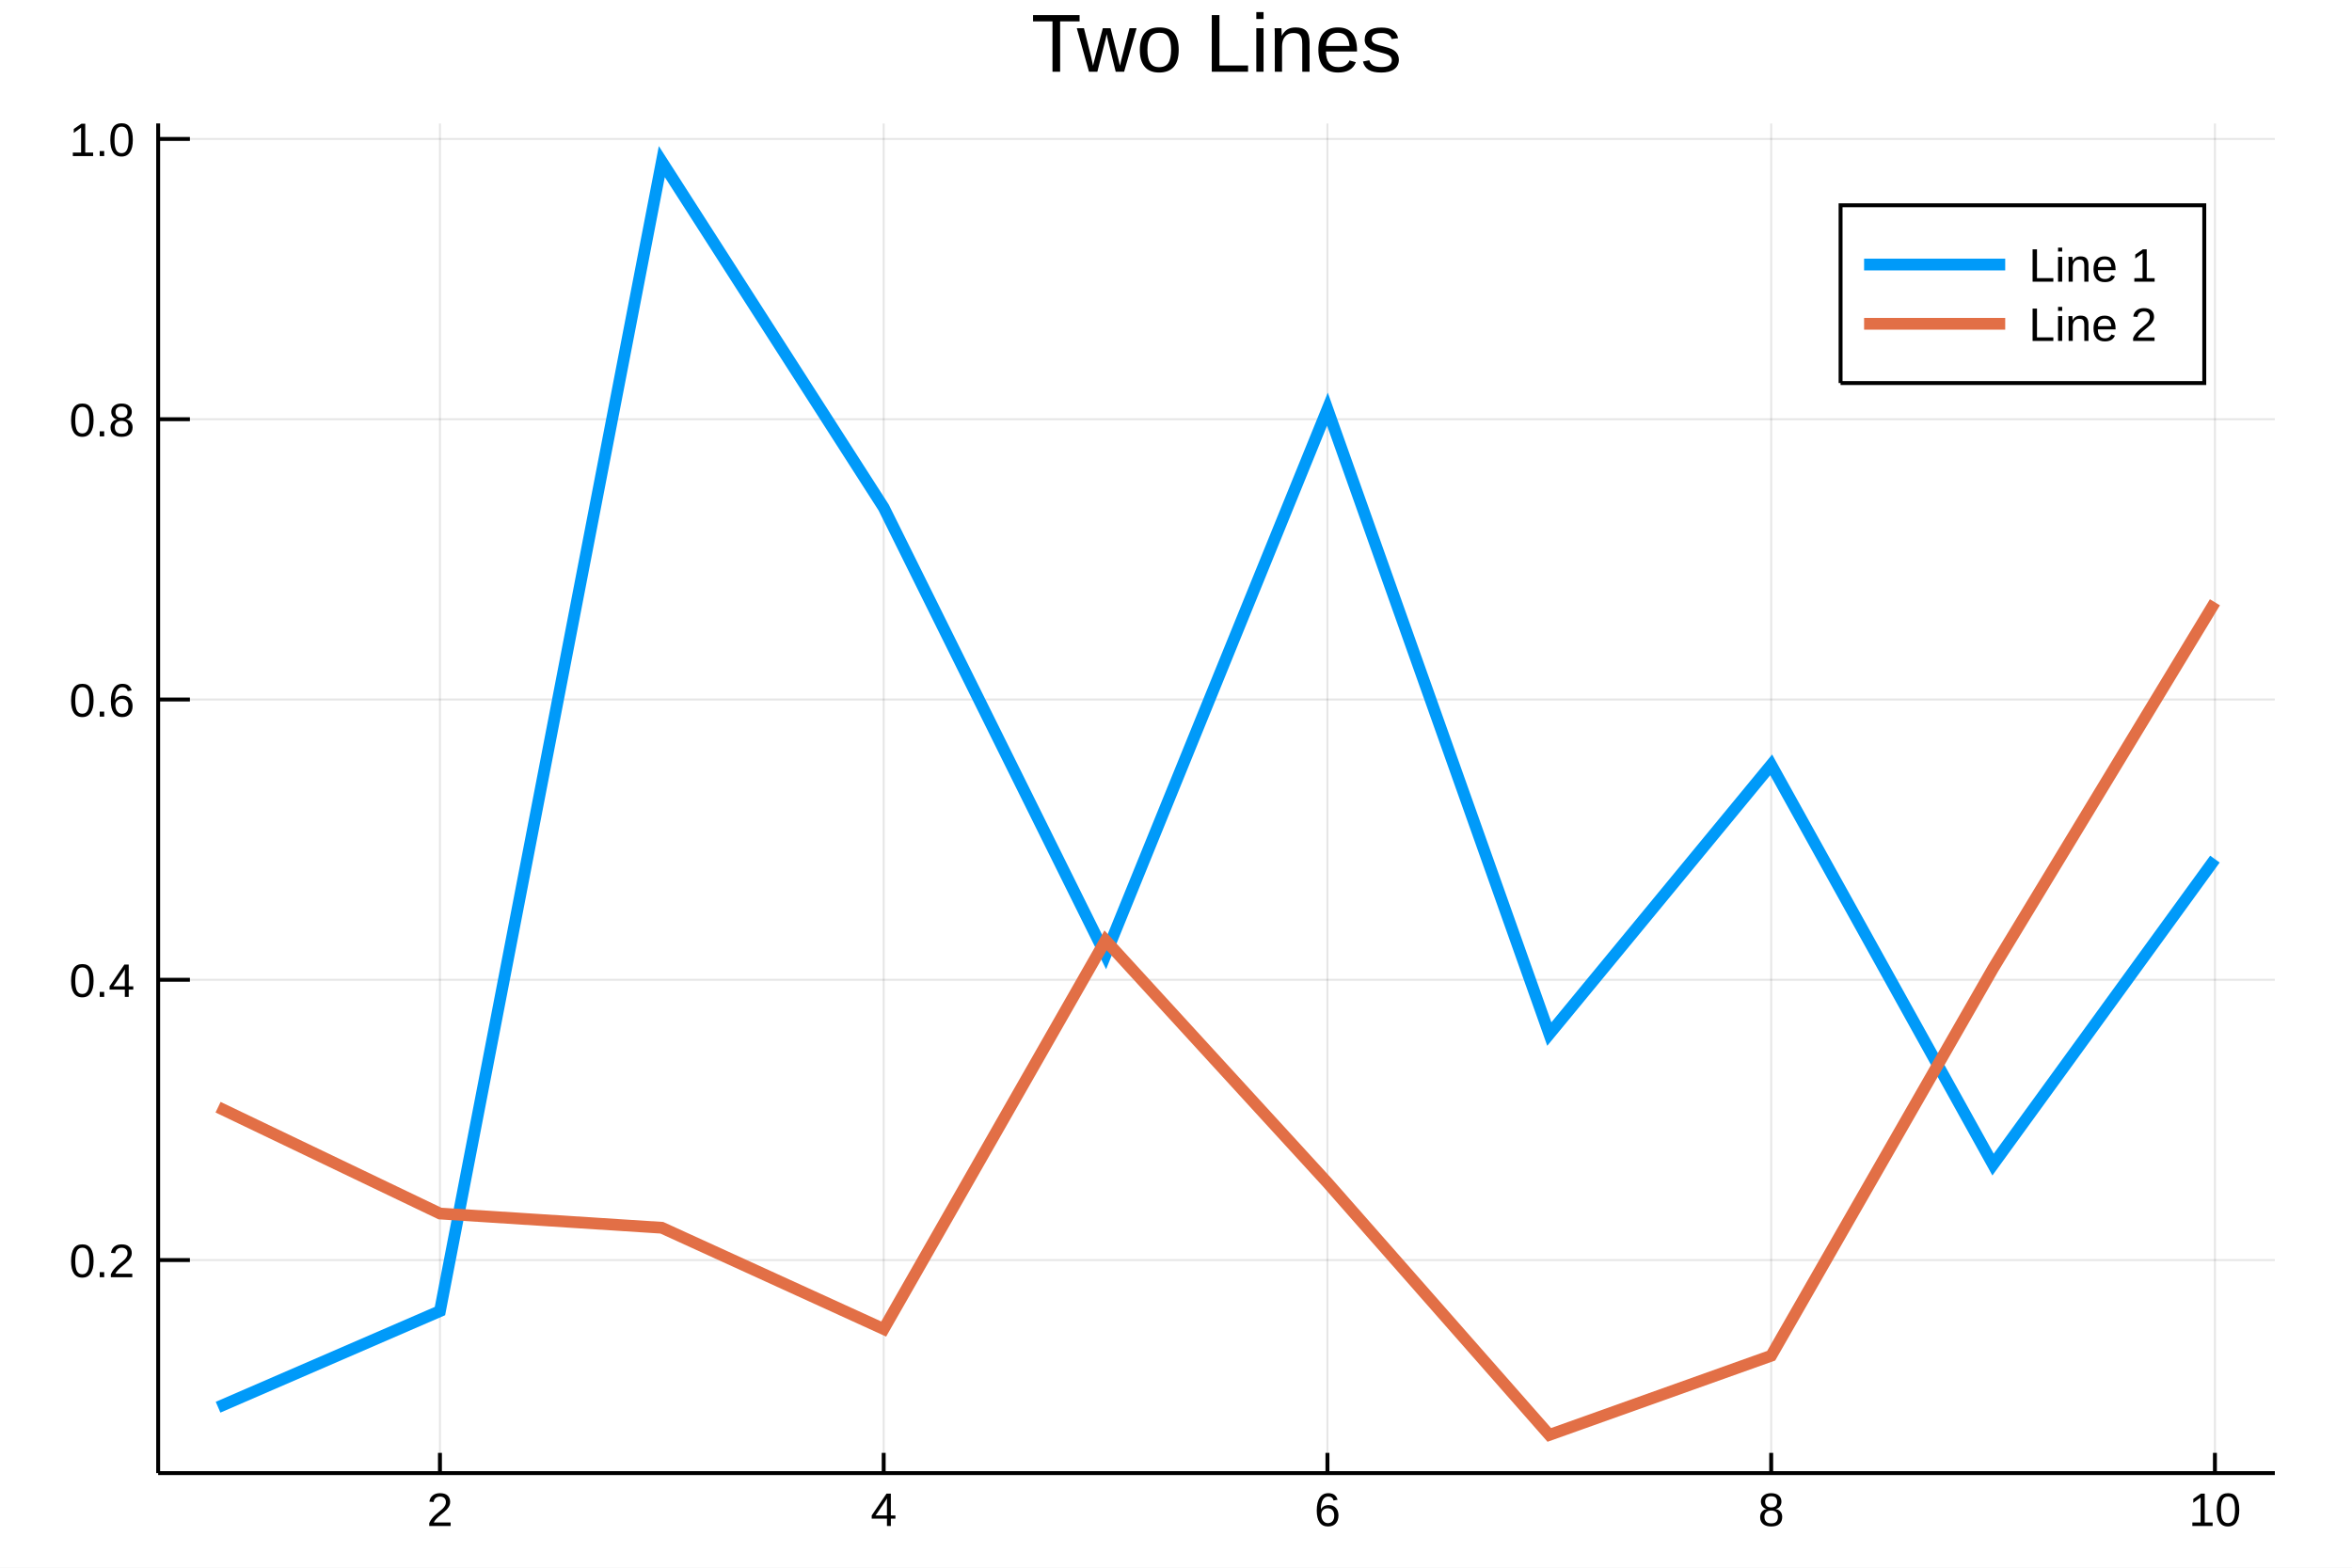
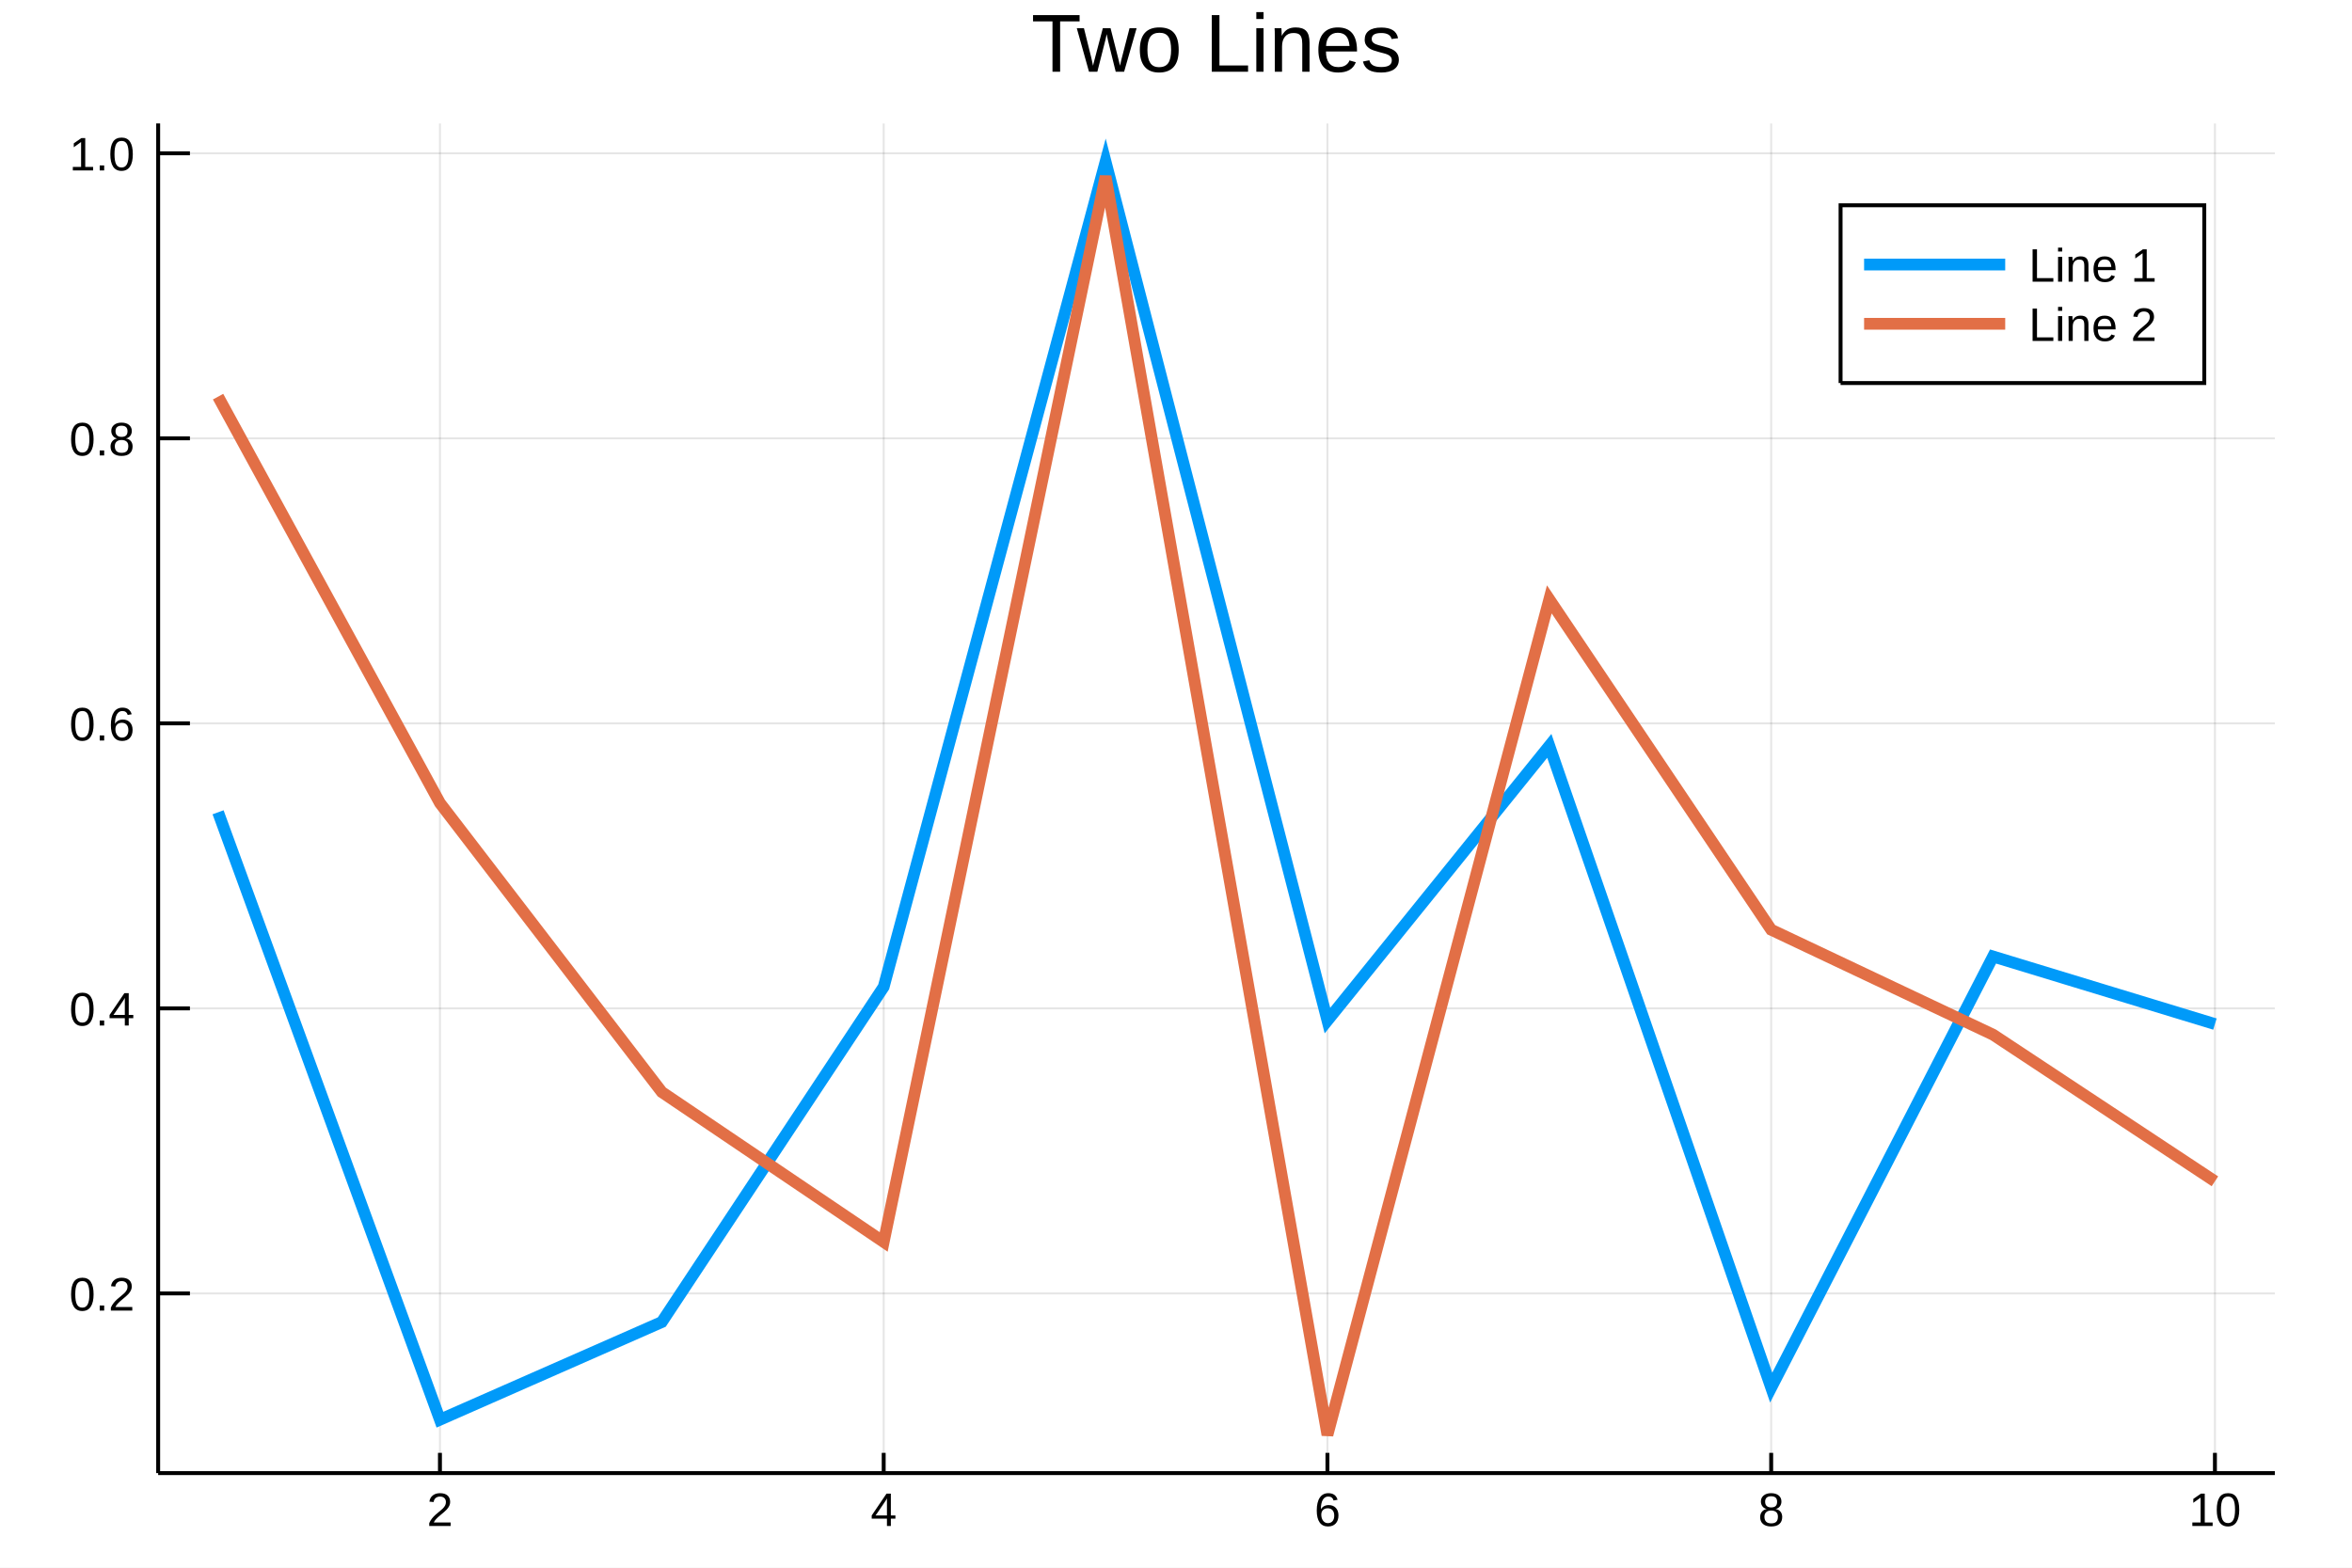
<svg xmlns="http://www.w3.org/2000/svg" width="600" height="400" viewBox="0 0 2400 1600">
  <defs>
-     <clipPath id="clip7100">
+     <clipPath id="clip5300">
      <rect x="0" y="0" width="2000" height="2000" />
    </clipPath>
  </defs>
  <defs>
-     <clipPath id="clip7101">
+     <clipPath id="clip5301">
      <rect x="0" y="0" width="2400" height="1600" />
    </clipPath>
  </defs>
-   <polygon clip-path="url(#clip7101)" points=" 0,1600 2400,1600 2400,0 0,0    " fill="#ffffff" fill-rule="evenodd" fill-opacity="1" />
+   <polygon clip-path="url(#clip5301)" points=" 0,1600 2400,1600 2400,0 0,0    " fill="#ffffff" fill-rule="evenodd" fill-opacity="1" />
  <defs>
-     <clipPath id="clip7102">
+     <clipPath id="clip5302">
      <rect x="480" y="0" width="1681" height="1600" />
    </clipPath>
  </defs>
-   <polygon clip-path="url(#clip7101)" points=" 161.394,1503.47 2321.26,1503.47 2321.26,125.984 161.394,125.984    " fill="#ffffff" fill-rule="evenodd" fill-opacity="1" />
+   <polygon clip-path="url(#clip5301)" points=" 161.394,1503.47 2321.26,1503.47 2321.26,125.984 161.394,125.984    " fill="#ffffff" fill-rule="evenodd" fill-opacity="1" />
  <defs>
-     <clipPath id="clip7103">
+     <clipPath id="clip5303">
      <rect x="161" y="125" width="2161" height="1378" />
    </clipPath>
  </defs>
-   <polyline clip-path="url(#clip7103)" style="stroke:#000000; stroke-width:2; stroke-opacity:0.1; fill:none" points="   448.923,1503.47 448.923,125.984    " />
-   <polyline clip-path="url(#clip7103)" style="stroke:#000000; stroke-width:2; stroke-opacity:0.1; fill:none" points="   901.725,1503.47 901.725,125.984    " />
-   <polyline clip-path="url(#clip7103)" style="stroke:#000000; stroke-width:2; stroke-opacity:0.1; fill:none" points="   1354.53,1503.47 1354.53,125.984    " />
-   <polyline clip-path="url(#clip7103)" style="stroke:#000000; stroke-width:2; stroke-opacity:0.1; fill:none" points="   1807.33,1503.47 1807.33,125.984    " />
-   <polyline clip-path="url(#clip7103)" style="stroke:#000000; stroke-width:2; stroke-opacity:0.1; fill:none" points="   2260.13,1503.47 2260.13,125.984    " />
-   <polyline clip-path="url(#clip7103)" style="stroke:#000000; stroke-width:2; stroke-opacity:0.1; fill:none" points="   161.394,1286.03 2321.26,1286.03    " />
-   <polyline clip-path="url(#clip7103)" style="stroke:#000000; stroke-width:2; stroke-opacity:0.1; fill:none" points="   161.394,999.973 2321.26,999.973    " />
-   <polyline clip-path="url(#clip7103)" style="stroke:#000000; stroke-width:2; stroke-opacity:0.1; fill:none" points="   161.394,713.919 2321.26,713.919    " />
-   <polyline clip-path="url(#clip7103)" style="stroke:#000000; stroke-width:2; stroke-opacity:0.1; fill:none" points="   161.394,427.864 2321.26,427.864    " />
-   <polyline clip-path="url(#clip7103)" style="stroke:#000000; stroke-width:2; stroke-opacity:0.1; fill:none" points="   161.394,141.81 2321.26,141.81    " />
-   <polyline clip-path="url(#clip7101)" style="stroke:#000000; stroke-width:4; stroke-opacity:1; fill:none" points="   161.394,1503.47 2321.26,1503.47    " />
-   <polyline clip-path="url(#clip7101)" style="stroke:#000000; stroke-width:4; stroke-opacity:1; fill:none" points="   161.394,1503.47 161.394,125.984    " />
-   <polyline clip-path="url(#clip7101)" style="stroke:#000000; stroke-width:4; stroke-opacity:1; fill:none" points="   448.923,1503.47 448.923,1482.81    " />
-   <polyline clip-path="url(#clip7101)" style="stroke:#000000; stroke-width:4; stroke-opacity:1; fill:none" points="   901.725,1503.47 901.725,1482.81    " />
-   <polyline clip-path="url(#clip7101)" style="stroke:#000000; stroke-width:4; stroke-opacity:1; fill:none" points="   1354.53,1503.47 1354.53,1482.81    " />
-   <polyline clip-path="url(#clip7101)" style="stroke:#000000; stroke-width:4; stroke-opacity:1; fill:none" points="   1807.33,1503.47 1807.33,1482.81    " />
-   <polyline clip-path="url(#clip7101)" style="stroke:#000000; stroke-width:4; stroke-opacity:1; fill:none" points="   2260.13,1503.47 2260.13,1482.81    " />
-   <polyline clip-path="url(#clip7101)" style="stroke:#000000; stroke-width:4; stroke-opacity:1; fill:none" points="   161.394,1286.03 193.792,1286.03    " />
-   <polyline clip-path="url(#clip7101)" style="stroke:#000000; stroke-width:4; stroke-opacity:1; fill:none" points="   161.394,999.973 193.792,999.973    " />
-   <polyline clip-path="url(#clip7101)" style="stroke:#000000; stroke-width:4; stroke-opacity:1; fill:none" points="   161.394,713.919 193.792,713.919    " />
-   <polyline clip-path="url(#clip7101)" style="stroke:#000000; stroke-width:4; stroke-opacity:1; fill:none" points="   161.394,427.864 193.792,427.864    " />
-   <polyline clip-path="url(#clip7101)" style="stroke:#000000; stroke-width:4; stroke-opacity:1; fill:none" points="   161.394,141.81 193.792,141.81    " />
-   <g clip-path="url(#clip7101)">
+   <polyline clip-path="url(#clip5303)" style="stroke:#000000; stroke-width:2; stroke-opacity:0.1; fill:none" points="   448.923,1503.47 448.923,125.984    " />
+   <polyline clip-path="url(#clip5303)" style="stroke:#000000; stroke-width:2; stroke-opacity:0.1; fill:none" points="   901.725,1503.47 901.725,125.984    " />
+   <polyline clip-path="url(#clip5303)" style="stroke:#000000; stroke-width:2; stroke-opacity:0.1; fill:none" points="   1354.53,1503.47 1354.53,125.984    " />
+   <polyline clip-path="url(#clip5303)" style="stroke:#000000; stroke-width:2; stroke-opacity:0.1; fill:none" points="   1807.33,1503.47 1807.33,125.984    " />
+   <polyline clip-path="url(#clip5303)" style="stroke:#000000; stroke-width:2; stroke-opacity:0.1; fill:none" points="   2260.13,1503.47 2260.13,125.984    " />
+   <polyline clip-path="url(#clip5303)" style="stroke:#000000; stroke-width:2; stroke-opacity:0.1; fill:none" points="   161.394,1320.07 2321.26,1320.07    " />
+   <polyline clip-path="url(#clip5303)" style="stroke:#000000; stroke-width:2; stroke-opacity:0.1; fill:none" points="   161.394,1029.17 2321.26,1029.17    " />
+   <polyline clip-path="url(#clip5303)" style="stroke:#000000; stroke-width:2; stroke-opacity:0.1; fill:none" points="   161.394,738.262 2321.26,738.262    " />
+   <polyline clip-path="url(#clip5303)" style="stroke:#000000; stroke-width:2; stroke-opacity:0.1; fill:none" points="   161.394,447.358 2321.26,447.358    " />
+   <polyline clip-path="url(#clip5303)" style="stroke:#000000; stroke-width:2; stroke-opacity:0.1; fill:none" points="   161.394,156.454 2321.26,156.454    " />
+   <polyline clip-path="url(#clip5301)" style="stroke:#000000; stroke-width:4; stroke-opacity:1; fill:none" points="   161.394,1503.47 2321.26,1503.47    " />
+   <polyline clip-path="url(#clip5301)" style="stroke:#000000; stroke-width:4; stroke-opacity:1; fill:none" points="   161.394,1503.47 161.394,125.984    " />
+   <polyline clip-path="url(#clip5301)" style="stroke:#000000; stroke-width:4; stroke-opacity:1; fill:none" points="   448.923,1503.47 448.923,1482.81    " />
+   <polyline clip-path="url(#clip5301)" style="stroke:#000000; stroke-width:4; stroke-opacity:1; fill:none" points="   901.725,1503.47 901.725,1482.81    " />
+   <polyline clip-path="url(#clip5301)" style="stroke:#000000; stroke-width:4; stroke-opacity:1; fill:none" points="   1354.53,1503.47 1354.53,1482.81    " />
+   <polyline clip-path="url(#clip5301)" style="stroke:#000000; stroke-width:4; stroke-opacity:1; fill:none" points="   1807.33,1503.47 1807.33,1482.81    " />
+   <polyline clip-path="url(#clip5301)" style="stroke:#000000; stroke-width:4; stroke-opacity:1; fill:none" points="   2260.13,1503.47 2260.13,1482.81    " />
+   <polyline clip-path="url(#clip5301)" style="stroke:#000000; stroke-width:4; stroke-opacity:1; fill:none" points="   161.394,1320.07 193.792,1320.07    " />
+   <polyline clip-path="url(#clip5301)" style="stroke:#000000; stroke-width:4; stroke-opacity:1; fill:none" points="   161.394,1029.17 193.792,1029.17    " />
+   <polyline clip-path="url(#clip5301)" style="stroke:#000000; stroke-width:4; stroke-opacity:1; fill:none" points="   161.394,738.262 193.792,738.262    " />
+   <polyline clip-path="url(#clip5301)" style="stroke:#000000; stroke-width:4; stroke-opacity:1; fill:none" points="   161.394,447.358 193.792,447.358    " />
+   <polyline clip-path="url(#clip5301)" style="stroke:#000000; stroke-width:4; stroke-opacity:1; fill:none" points="   161.394,156.454 193.792,156.454    " />
+   <g clip-path="url(#clip5301)">
    <text style="fill:#000000; fill-opacity:1; font-family:Arial,Helvetica Neue,Helvetica,sans-serif; font-size:48px; text-anchor:middle;" transform="rotate(0, 448.923, 1557.47)" x="448.923" y="1557.47">2</text>
  </g>
-   <g clip-path="url(#clip7101)">
+   <g clip-path="url(#clip5301)">
    <text style="fill:#000000; fill-opacity:1; font-family:Arial,Helvetica Neue,Helvetica,sans-serif; font-size:48px; text-anchor:middle;" transform="rotate(0, 901.725, 1557.47)" x="901.725" y="1557.47">4</text>
  </g>
-   <g clip-path="url(#clip7101)">
+   <g clip-path="url(#clip5301)">
    <text style="fill:#000000; fill-opacity:1; font-family:Arial,Helvetica Neue,Helvetica,sans-serif; font-size:48px; text-anchor:middle;" transform="rotate(0, 1354.53, 1557.47)" x="1354.53" y="1557.47">6</text>
  </g>
-   <g clip-path="url(#clip7101)">
+   <g clip-path="url(#clip5301)">
    <text style="fill:#000000; fill-opacity:1; font-family:Arial,Helvetica Neue,Helvetica,sans-serif; font-size:48px; text-anchor:middle;" transform="rotate(0, 1807.33, 1557.47)" x="1807.33" y="1557.47">8</text>
  </g>
-   <g clip-path="url(#clip7101)">
+   <g clip-path="url(#clip5301)">
    <text style="fill:#000000; fill-opacity:1; font-family:Arial,Helvetica Neue,Helvetica,sans-serif; font-size:48px; text-anchor:middle;" transform="rotate(0, 2260.13, 1557.47)" x="2260.13" y="1557.47">10</text>
  </g>
-   <g clip-path="url(#clip7101)">
-     <text style="fill:#000000; fill-opacity:1; font-family:Arial,Helvetica Neue,Helvetica,sans-serif; font-size:48px; text-anchor:end;" transform="rotate(0, 137.394, 1303.53)" x="137.394" y="1303.53">0.2</text>
+   <g clip-path="url(#clip5301)">
+     <text style="fill:#000000; fill-opacity:1; font-family:Arial,Helvetica Neue,Helvetica,sans-serif; font-size:48px; text-anchor:end;" transform="rotate(0, 137.394, 1337.57)" x="137.394" y="1337.57">0.2</text>
  </g>
-   <g clip-path="url(#clip7101)">
-     <text style="fill:#000000; fill-opacity:1; font-family:Arial,Helvetica Neue,Helvetica,sans-serif; font-size:48px; text-anchor:end;" transform="rotate(0, 137.394, 1017.47)" x="137.394" y="1017.47">0.4</text>
+   <g clip-path="url(#clip5301)">
+     <text style="fill:#000000; fill-opacity:1; font-family:Arial,Helvetica Neue,Helvetica,sans-serif; font-size:48px; text-anchor:end;" transform="rotate(0, 137.394, 1046.67)" x="137.394" y="1046.67">0.4</text>
  </g>
-   <g clip-path="url(#clip7101)">
-     <text style="fill:#000000; fill-opacity:1; font-family:Arial,Helvetica Neue,Helvetica,sans-serif; font-size:48px; text-anchor:end;" transform="rotate(0, 137.394, 731.419)" x="137.394" y="731.419">0.6</text>
+   <g clip-path="url(#clip5301)">
+     <text style="fill:#000000; fill-opacity:1; font-family:Arial,Helvetica Neue,Helvetica,sans-serif; font-size:48px; text-anchor:end;" transform="rotate(0, 137.394, 755.762)" x="137.394" y="755.762">0.6</text>
  </g>
-   <g clip-path="url(#clip7101)">
-     <text style="fill:#000000; fill-opacity:1; font-family:Arial,Helvetica Neue,Helvetica,sans-serif; font-size:48px; text-anchor:end;" transform="rotate(0, 137.394, 445.364)" x="137.394" y="445.364">0.8</text>
+   <g clip-path="url(#clip5301)">
+     <text style="fill:#000000; fill-opacity:1; font-family:Arial,Helvetica Neue,Helvetica,sans-serif; font-size:48px; text-anchor:end;" transform="rotate(0, 137.394, 464.858)" x="137.394" y="464.858">0.8</text>
  </g>
-   <g clip-path="url(#clip7101)">
-     <text style="fill:#000000; fill-opacity:1; font-family:Arial,Helvetica Neue,Helvetica,sans-serif; font-size:48px; text-anchor:end;" transform="rotate(0, 137.394, 159.31)" x="137.394" y="159.31">1.0</text>
+   <g clip-path="url(#clip5301)">
+     <text style="fill:#000000; fill-opacity:1; font-family:Arial,Helvetica Neue,Helvetica,sans-serif; font-size:48px; text-anchor:end;" transform="rotate(0, 137.394, 173.954)" x="137.394" y="173.954">1.0</text>
  </g>
-   <g clip-path="url(#clip7101)">
+   <g clip-path="url(#clip5301)">
    <text style="fill:#000000; fill-opacity:1; font-family:Arial,Helvetica Neue,Helvetica,sans-serif; font-size:84px; text-anchor:middle;" transform="rotate(0, 1241.33, 73.2)" x="1241.33" y="73.2">Two Lines</text>
  </g>
-   <polyline clip-path="url(#clip7103)" style="stroke:#009af9; stroke-width:12; stroke-opacity:1; fill:none" points="   222.522,1436.22 448.923,1338.1 675.324,164.97 901.725,518.006 1128.13,974.628 1354.53,417.593 1580.93,1055.37 1807.33,780.633 2033.73,1188.58 2260.13,876.818       " />
-   <polyline clip-path="url(#clip7103)" style="stroke:#e26f46; stroke-width:12; stroke-opacity:1; fill:none" points="   222.522,1130.02 448.923,1238.54 675.324,1253.06 901.725,1356.42 1128.13,959.706 1354.53,1207.06 1580.93,1464.49 1807.33,1383.68 2033.73,988.44 2260.13,614.697       " />
-   <polygon clip-path="url(#clip7101)" points=" 1878.14,390.944 2249.26,390.944 2249.26,209.504 1878.14,209.504    " fill="#ffffff" fill-rule="evenodd" fill-opacity="1" />
-   <polyline clip-path="url(#clip7101)" style="stroke:#000000; stroke-width:4; stroke-opacity:1; fill:none" points="   1878.14,390.944 2249.26,390.944 2249.26,209.504 1878.14,209.504 1878.14,390.944    " />
-   <polyline clip-path="url(#clip7101)" style="stroke:#009af9; stroke-width:12; stroke-opacity:1; fill:none" points="   1902.14,269.984 2046.14,269.984    " />
-   <g clip-path="url(#clip7101)">
+   <polyline clip-path="url(#clip5303)" style="stroke:#009af9; stroke-width:12; stroke-opacity:1; fill:none" points="   222.522,829.024 448.923,1448.94 675.324,1349.28 901.725,1007.2 1128.13,164.97 1354.53,1041.62 1580.93,761.237 1807.33,1416.23 2033.73,976.217 2260.13,1045.17       " />
+   <polyline clip-path="url(#clip5303)" style="stroke:#e26f46; stroke-width:12; stroke-opacity:1; fill:none" points="   222.522,404.833 448.923,819.599 675.324,1114.56 901.725,1267.54 1128.13,179.996 1354.53,1464.49 1580.93,611.716 1807.33,948.892 2033.73,1056.01 2260.13,1205.65       " />
+   <polygon clip-path="url(#clip5301)" points=" 1878.14,390.944 2249.26,390.944 2249.26,209.504 1878.14,209.504    " fill="#ffffff" fill-rule="evenodd" fill-opacity="1" />
+   <polyline clip-path="url(#clip5301)" style="stroke:#000000; stroke-width:4; stroke-opacity:1; fill:none" points="   1878.14,390.944 2249.26,390.944 2249.26,209.504 1878.14,209.504 1878.14,390.944    " />
+   <polyline clip-path="url(#clip5301)" style="stroke:#009af9; stroke-width:12; stroke-opacity:1; fill:none" points="   1902.14,269.984 2046.14,269.984    " />
+   <g clip-path="url(#clip5301)">
    <text style="fill:#000000; fill-opacity:1; font-family:Arial,Helvetica Neue,Helvetica,sans-serif; font-size:48px; text-anchor:start;" transform="rotate(0, 2070.14, 287.484)" x="2070.14" y="287.484">Line 1</text>
  </g>
-   <polyline clip-path="url(#clip7101)" style="stroke:#e26f46; stroke-width:12; stroke-opacity:1; fill:none" points="   1902.14,330.464 2046.14,330.464    " />
-   <g clip-path="url(#clip7101)">
+   <polyline clip-path="url(#clip5301)" style="stroke:#e26f46; stroke-width:12; stroke-opacity:1; fill:none" points="   1902.14,330.464 2046.14,330.464    " />
+   <g clip-path="url(#clip5301)">
    <text style="fill:#000000; fill-opacity:1; font-family:Arial,Helvetica Neue,Helvetica,sans-serif; font-size:48px; text-anchor:start;" transform="rotate(0, 2070.14, 347.964)" x="2070.14" y="347.964">Line 2</text>
  </g>
</svg>
